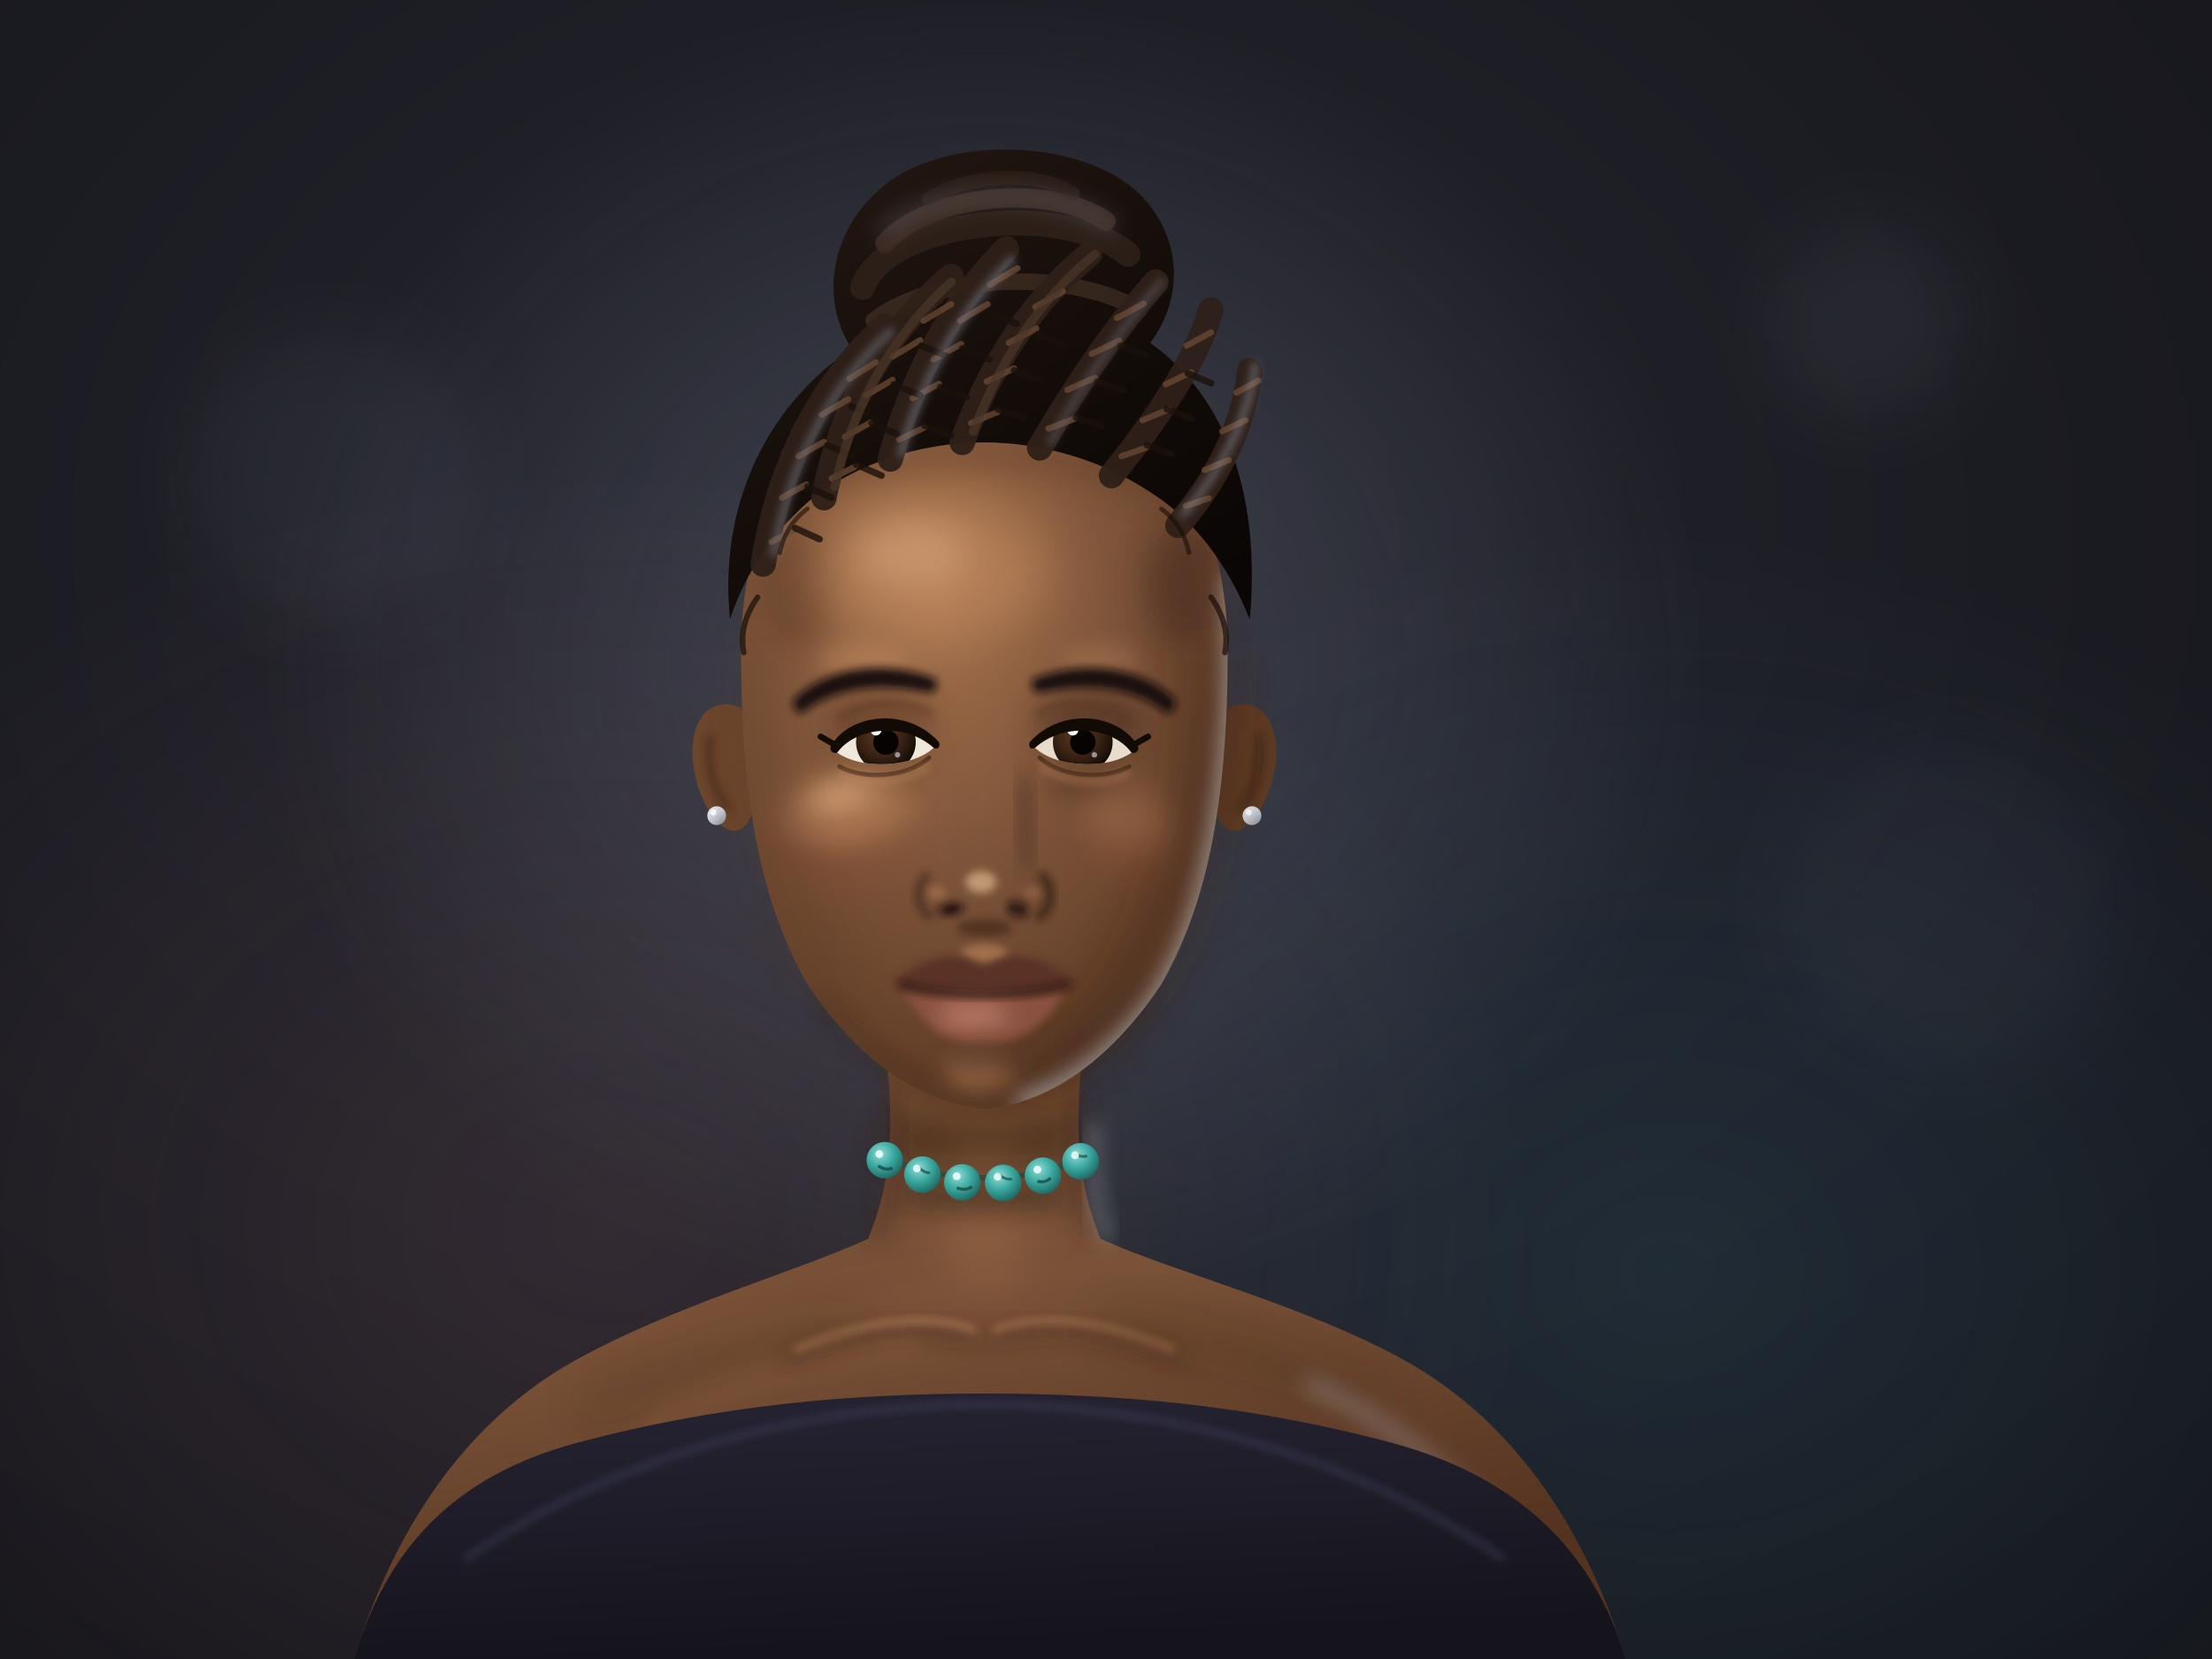
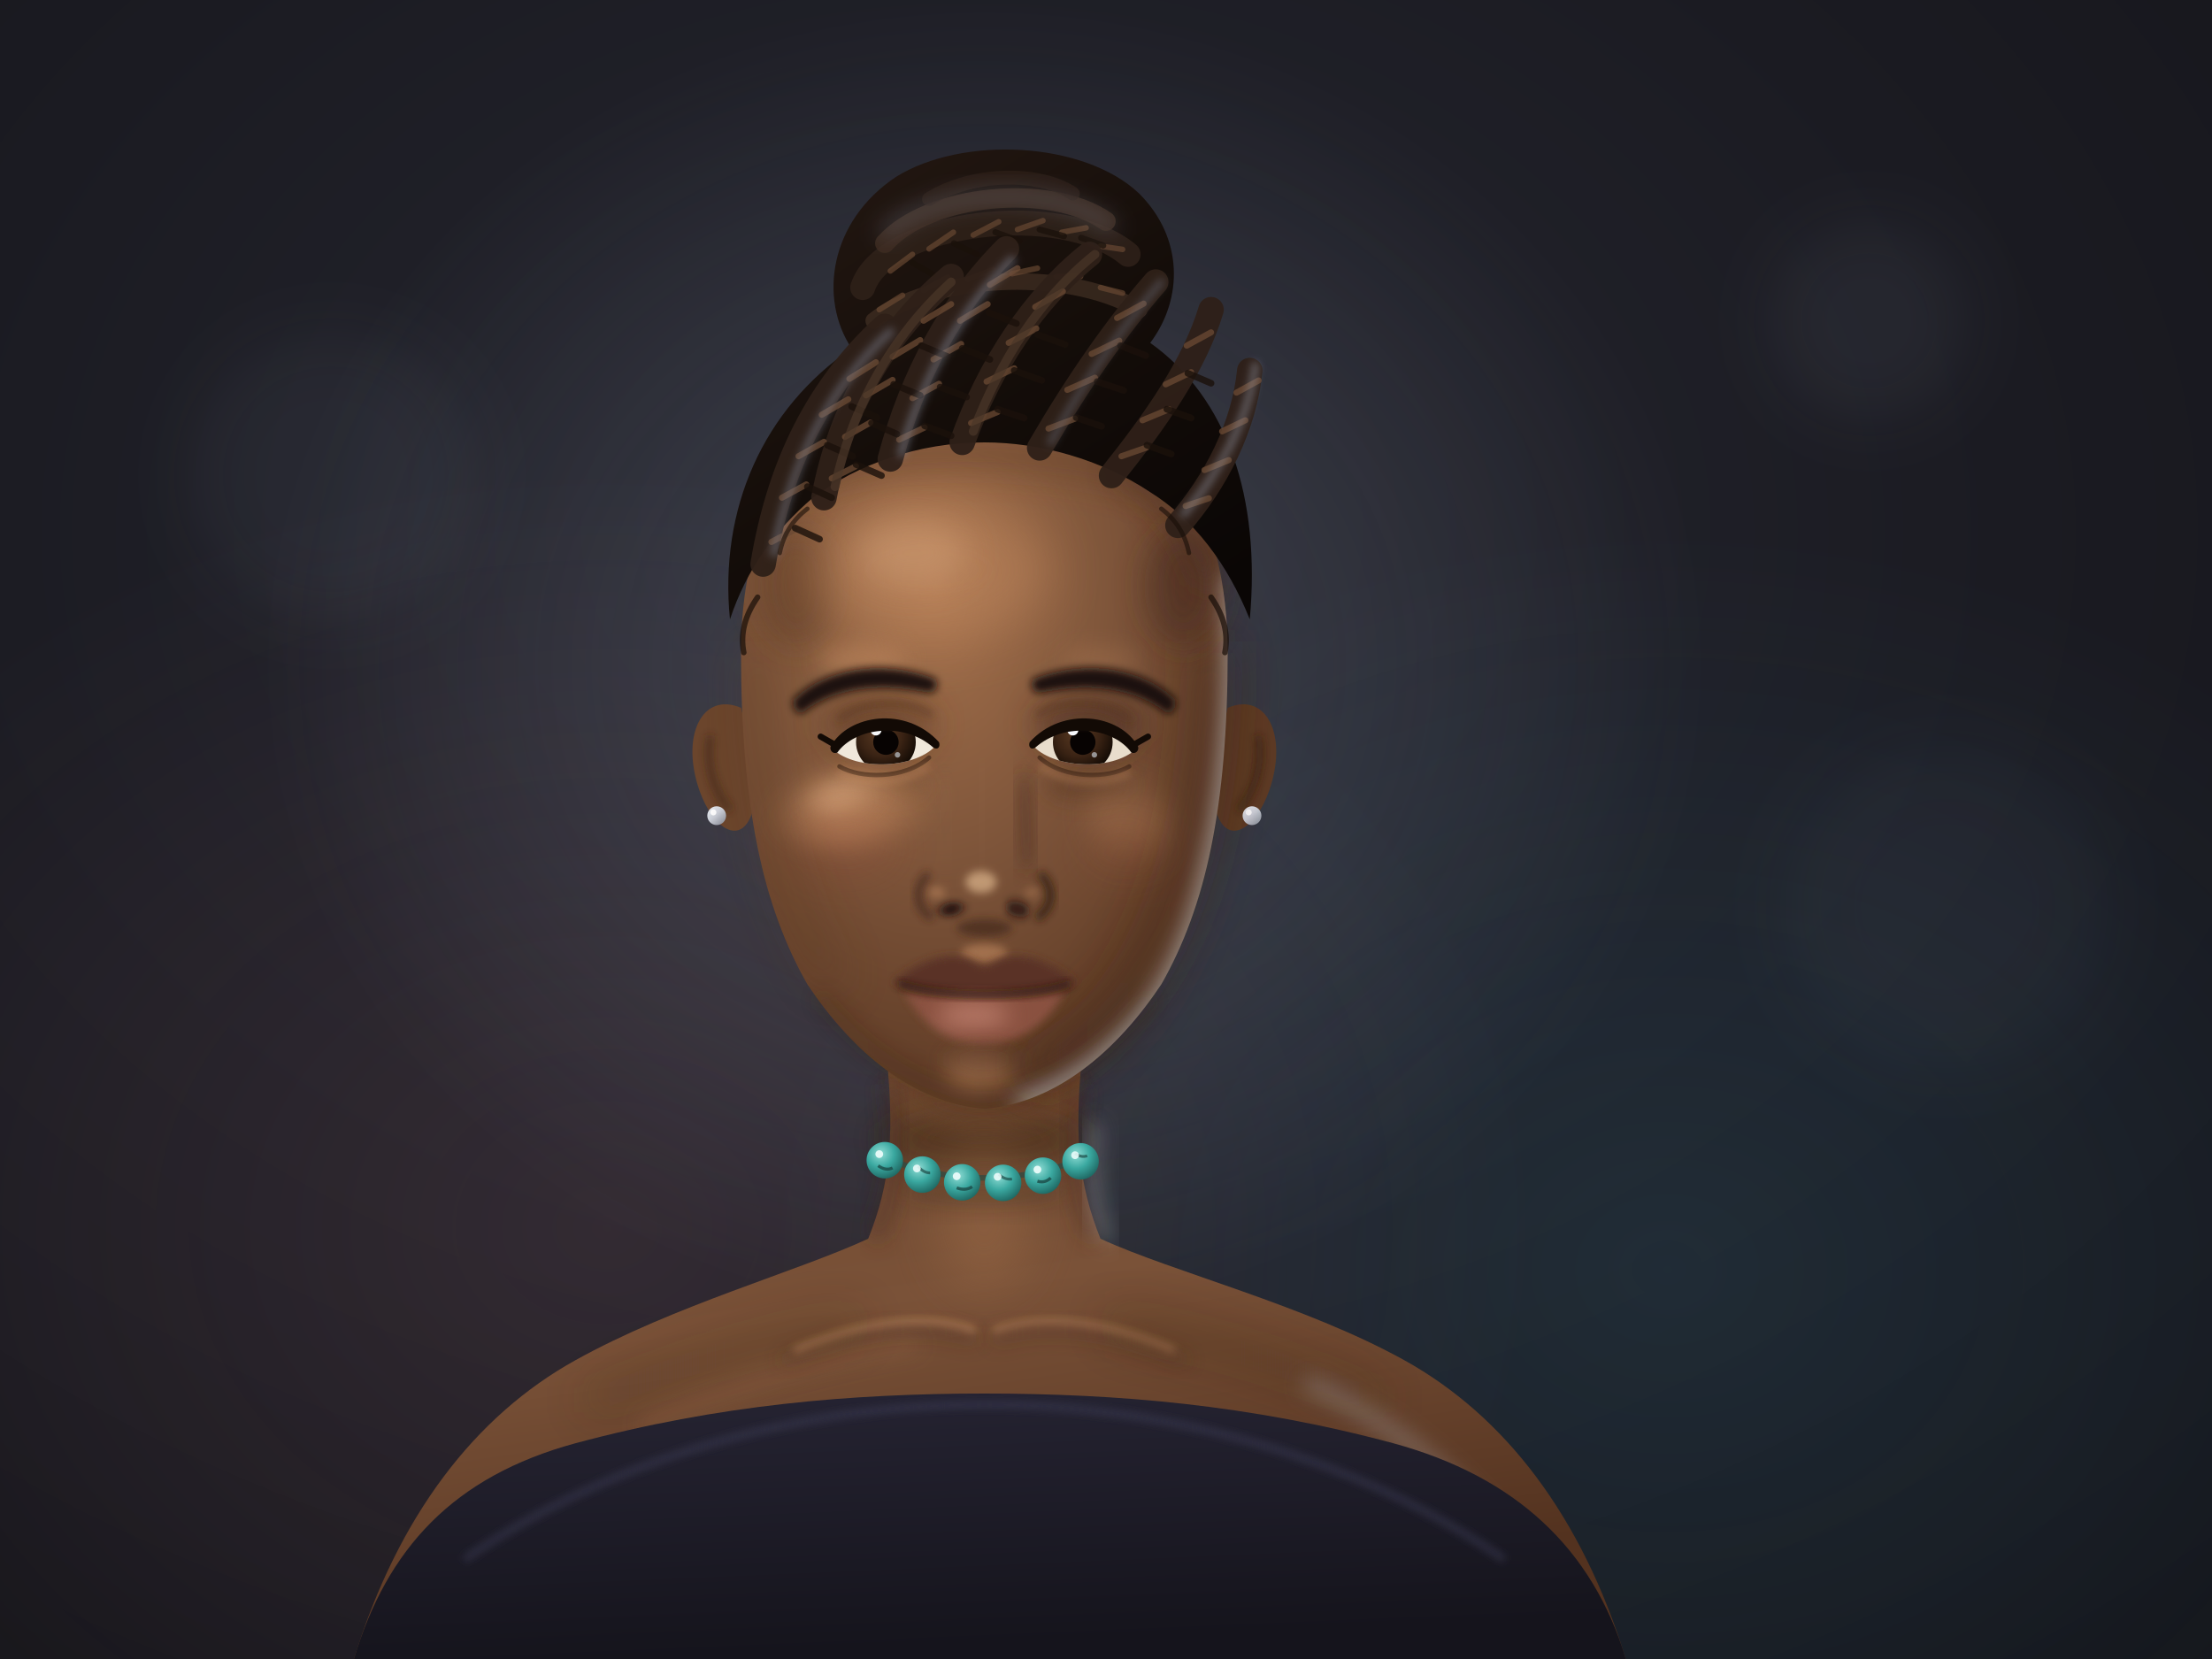
<svg xmlns="http://www.w3.org/2000/svg" viewBox="0 0 400 300" role="img" aria-label="編み込んだ髪を高く結い上げ、ターコイズのビーズを首もとに添えた女性の肖像画">
  <defs>
    <radialGradient id="bg" cx="0.44" cy="0.32" r="0.85">
      <stop offset="0" stop-color="#262730" />
      <stop offset="0.55" stop-color="#1b1b22" />
      <stop offset="1" stop-color="#141419" />
    </radialGradient>
    <radialGradient id="ab" cx="0.5" cy="0.5" r="0.5">
      <stop offset="0" stop-color="#5bcefa" stop-opacity="0.1" />
      <stop offset="1" stop-color="#5bcefa" stop-opacity="0" />
    </radialGradient>
    <radialGradient id="ap" cx="0.5" cy="0.5" r="0.5">
      <stop offset="0" stop-color="#f5a9b8" stop-opacity="0.11" />
      <stop offset="1" stop-color="#f5a9b8" stop-opacity="0" />
    </radialGradient>
    <radialGradient id="halo" cx="0.5" cy="0.5" r="0.5">
      <stop offset="0" stop-color="#9aa3b8" stop-opacity="0.24" />
      <stop offset="0.6" stop-color="#9aa3b8" stop-opacity="0.1" />
      <stop offset="1" stop-color="#9aa3b8" stop-opacity="0" />
    </radialGradient>
    <radialGradient id="skin" cx="0.4" cy="0.3" r="0.95">
      <stop offset="0" stop-color="#a5714c" />
      <stop offset="0.42" stop-color="#7a5238" />
      <stop offset="0.75" stop-color="#5d3a24" />
      <stop offset="1" stop-color="#43281a" />
    </radialGradient>
    <linearGradient id="neckskin" x1="0" y1="0" x2="0.3" y2="1">
      <stop offset="0" stop-color="#6b452c" />
      <stop offset="0.5" stop-color="#7a5238" />
      <stop offset="1" stop-color="#53321f" />
    </linearGradient>
    <linearGradient id="hairb" x1="0.15" y1="0" x2="0.85" y2="1">
      <stop offset="0" stop-color="#241812" />
      <stop offset="0.5" stop-color="#140d09" />
      <stop offset="1" stop-color="#0a0605" />
    </linearGradient>
    <radialGradient id="iris" cx="0.42" cy="0.38" r="0.65">
      <stop offset="0" stop-color="#5a3a22" />
      <stop offset="0.55" stop-color="#3a2314" />
      <stop offset="1" stop-color="#120a04" />
    </radialGradient>
    <radialGradient id="tq" cx="0.38" cy="0.32" r="0.75">
      <stop offset="0" stop-color="#8fdcd4" />
      <stop offset="0.5" stop-color="#3aa8a0" />
      <stop offset="1" stop-color="#1c625d" />
    </radialGradient>
    <linearGradient id="s" x1="0" y1="0" x2="0.85" y2="1">
      <stop offset="0" stop-color="#eef1f6" />
      <stop offset="0.5" stop-color="#c9cdd6" />
      <stop offset="1" stop-color="#8b8f99" />
    </linearGradient>
    <linearGradient id="garm" x1="0" y1="0" x2="0.2" y2="1">
      <stop offset="0" stop-color="#262433" />
      <stop offset="1" stop-color="#15141c" />
    </linearGradient>
    <filter id="b1" x="-60%" y="-60%" width="220%" height="220%">
      <feGaussianBlur stdDeviation="0.8" />
    </filter>
    <filter id="b2" x="-60%" y="-60%" width="220%" height="220%">
      <feGaussianBlur stdDeviation="2" />
    </filter>
    <filter id="b3" x="-60%" y="-60%" width="220%" height="220%">
      <feGaussianBlur stdDeviation="3" />
    </filter>
    <filter id="b4" x="-60%" y="-60%" width="220%" height="220%">
      <feGaussianBlur stdDeviation="4.5" />
    </filter>
    <filter id="b6" x="-70%" y="-70%" width="240%" height="240%">
      <feGaussianBlur stdDeviation="6" />
    </filter>
    <clipPath id="eyeL">
      <path d="M 162.5 135.4 C 165.8 130 175.8 128.6 181.4 134.6 C 178 138.9 167 139.6 162.5 135.4 Z" />
    </clipPath>
    <clipPath id="eyeR">
      <path d="M 217.5 135.4 C 214.2 130 204.2 128.6 198.6 134.6 C 202 138.9 213 139.6 217.5 135.4 Z" />
    </clipPath>
    <clipPath id="faceclip">
      <path d="M 146 118 C 146 86 164 66 190 66 C 216 66 234 86 234 118 C 234 146 230 164 222 178 C 214 190 203 199.5 190 200.5 C 177 199.5 166 190 158 178 C 150 164 146 146 146 118 Z" />
    </clipPath>
  </defs>
  <rect width="400" height="300" fill="url(#bg)" />
  <ellipse cx="110" cy="222" rx="168" ry="138" fill="url(#ap)" />
  <ellipse cx="302" cy="230" rx="166" ry="136" fill="url(#ab)" />
  <circle cx="60" cy="86" r="26" fill="#aab6c8" opacity="0.06" filter="url(#b6)" />
  <circle cx="338" cy="58" r="18" fill="#aab6c8" opacity="0.07" filter="url(#b6)" />
  <circle cx="352" cy="164" r="30" fill="#8fa0b6" opacity="0.05" filter="url(#b6)" />
  <ellipse cx="178" cy="120" rx="130" ry="118" fill="url(#halo)" />
  <g transform="translate(-12,0)">
    <path d="M 172 188 C 174 205 173 214 169 224 C 156 230 134 236 116 246 C 98 256 84 274 76 300 L 306 300 C 298 274 284 256 266 246 C 248 236 224 230 211 224 C 207 214 206 205 208 188 C 202 196 178 196 172 188 Z" fill="url(#neckskin)" />
    <ellipse cx="190" cy="206" rx="19" ry="6.5" fill="#2e1a0e" opacity="0.45" filter="url(#b3)" />
    <path d="M 174 193 C 180 199 200 199 206 193 C 205 200 202 204 190 204.5 C 178 204 175 200 174 193 Z" fill="#6b452c" opacity="0.7" filter="url(#b2)" />
    <path d="M 173 196 C 175 208 174 216 170 224" stroke="#43281a" stroke-width="3" fill="none" opacity="0.5" filter="url(#b2)" />
    <path d="M 207 196 C 205 208 206 216 210 224" stroke="#43281a" stroke-width="3" fill="none" opacity="0.45" filter="url(#b2)" />
    <ellipse cx="190" cy="220" rx="8" ry="13" fill="#a5714c" opacity="0.4" filter="url(#b4)" />
-     <path d="M 154 246 C 168 240 180 239 188 242" stroke="#3a2314" stroke-width="1.8" fill="none" opacity="0.6" filter="url(#b2)" stroke-linecap="round" />
-     <path d="M 226 246 C 212 240 200 239 192 242" stroke="#3a2314" stroke-width="1.8" fill="none" opacity="0.55" filter="url(#b2)" stroke-linecap="round" />
+     <path d="M 154 246 C 168 240 180 239 188 242" stroke="#3a2314" stroke-width="1.8" fill="none" opacity="0.45" filter="url(#b2)" stroke-linecap="round" />
+     <path d="M 226 246 C 212 240 200 239 192 242" stroke="#3a2314" stroke-width="1.8" fill="none" opacity="0.4" filter="url(#b2)" stroke-linecap="round" />
    <path d="M 156 244 C 169 238.4 180 237.6 188 240.4" stroke="#c98f63" stroke-width="1.1" fill="none" opacity="0.6" filter="url(#b1)" stroke-linecap="round" />
    <path d="M 224 244 C 211 238.4 200 237.6 192 240.4" stroke="#c98f63" stroke-width="1.1" fill="none" opacity="0.5" filter="url(#b1)" stroke-linecap="round" />
    <path d="M 118 254 C 136 246 154 241 168 239" stroke="#2e1a0e" stroke-width="4" fill="none" opacity="0.35" filter="url(#b4)" />
    <path d="M 262 254 C 244 246 226 241 212 239" stroke="#2e1a0e" stroke-width="4" fill="none" opacity="0.35" filter="url(#b4)" />
    <path d="M 128 258 C 146 250 164 245 178 243" stroke="#c98f63" stroke-width="1.6" fill="none" opacity="0.25" filter="url(#b2)" />
    <path d="M 146 128 C 139 125 135 133 138.5 143 C 141 150 146 153 148 147 L 147 132 Z" fill="#6b452c" />
    <path d="M 234 128 C 241 125 245 133 241.5 143 C 239 150 234 153 232 147 L 233 132 Z" fill="#5d3a24" />
    <path d="M 140.5 133 C 139.5 138 141 143 144 146.5" stroke="#3a2314" stroke-width="1.1" fill="none" opacity="0.7" filter="url(#b1)" />
    <path d="M 239.5 133 C 240.5 138 239 143 236 146.5" stroke="#2e1a0e" stroke-width="1.1" fill="none" opacity="0.7" filter="url(#b1)" />
    <circle cx="141.6" cy="147.5" r="1.7" fill="url(#s)" />
    <circle cx="141" cy="146.9" r="0.55" fill="#ffffff" opacity="0.9" />
    <circle cx="238.4" cy="147.5" r="1.7" fill="url(#s)" />
    <circle cx="237.8" cy="146.9" r="0.55" fill="#ffffff" opacity="0.9" />
    <path d="M 146 118 C 146 86 164 66 190 66 C 216 66 234 86 234 118 C 234 146 230 164 222 178 C 214 190 203 199.5 190 200.5 C 177 199.5 166 190 158 178 C 150 164 146 146 146 118 Z" fill="url(#skin)" />
    <path d="M 231 116 C 231.5 144 226 165 216 179 C 210 187 203 192 197 194.5" stroke="#3a2314" stroke-width="7" fill="none" opacity="0.55" filter="url(#b4)" />
    <path d="M 149 116 C 148.5 144 154 165 164 179" stroke="#53321f" stroke-width="5" fill="none" opacity="0.3" filter="url(#b4)" />
    <path d="M 160 180 C 168 190 178 197 190 198.5 C 202 197 212 190 220 180" stroke="#2e1a0e" stroke-width="2" fill="none" opacity="0.4" filter="url(#b2)" />
    <ellipse cx="156" cy="106" rx="7" ry="11" fill="#53321f" opacity="0.45" filter="url(#b3)" />
    <ellipse cx="226" cy="106" rx="7" ry="11" fill="#43281a" opacity="0.55" filter="url(#b3)" />
    <path d="M 156 88 C 168 80 210 80 226 90" stroke="#53321f" stroke-width="5" fill="none" opacity="0.4" filter="url(#b3)" />
+     <path d="M 214 84 C 222 88 228 96 231 106" stroke="#43281a" stroke-width="4" fill="none" opacity="0.45" filter="url(#b3)" />
    <ellipse cx="171" cy="131" rx="10" ry="5.5" fill="#53321f" opacity="0.5" filter="url(#b3)" />
    <ellipse cx="209" cy="131" rx="10" ry="5.5" fill="#43281a" opacity="0.55" filter="url(#b3)" />
    <ellipse cx="171.5" cy="142" rx="8" ry="3" fill="#5d3a24" opacity="0.4" filter="url(#b2)" />
    <ellipse cx="208.5" cy="142" rx="8" ry="3" fill="#53321f" opacity="0.45" filter="url(#b2)" />
-     <ellipse cx="180" cy="103" rx="22" ry="13" fill="#c98f63" opacity="0.5" filter="url(#b4)" />
-     <ellipse cx="177" cy="100" rx="10" ry="6" fill="#e8b88d" opacity="0.35" filter="url(#b3)" />
+     <ellipse cx="180" cy="103" rx="22" ry="13" fill="#c98f63" opacity="0.42" filter="url(#b4)" />
+     <ellipse cx="177" cy="100" rx="10" ry="6" fill="#e8b88d" opacity="0.3" filter="url(#b3)" />
    <ellipse cx="166" cy="146" rx="11" ry="7" fill="#c98f63" opacity="0.55" filter="url(#b3)" transform="rotate(-14 166 146)" />
    <ellipse cx="164" cy="144" rx="5.5" ry="3.2" fill="#e8b88d" opacity="0.4" filter="url(#b2)" transform="rotate(-14 164 144)" />
    <ellipse cx="216" cy="148" rx="8" ry="5" fill="#c98f63" opacity="0.32" filter="url(#b3)" transform="rotate(12 216 148)" />
    <ellipse cx="168" cy="119.5" rx="8" ry="3" fill="#c98f63" opacity="0.45" filter="url(#b2)" />
-     <ellipse cx="211" cy="119.5" rx="7" ry="2.6" fill="#c98f63" opacity="0.32" filter="url(#b2)" />
+     <ellipse cx="211" cy="119.5" rx="7" ry="2.6" fill="#c98f63" opacity="0.22" filter="url(#b2)" />
    <ellipse cx="189" cy="193.5" rx="6" ry="3.5" fill="#c98f63" opacity="0.5" filter="url(#b2)" />
    <ellipse cx="165" cy="153" rx="10" ry="5.5" fill="#a34d38" opacity="0.2" filter="url(#b4)" />
    <ellipse cx="215" cy="154" rx="8" ry="4.5" fill="#a34d38" opacity="0.16" filter="url(#b4)" />
    <path d="M 183.5 140 L 182.6 157" stroke="#8a5f42" stroke-width="2.5" fill="none" opacity="0.35" filter="url(#b2)" />
    <path d="M 196.5 140 C 197.4 148 198 153 198.4 157" stroke="#43281a" stroke-width="3.2" fill="none" opacity="0.55" filter="url(#b2)" />
    <path d="M 189.8 138 L 189.4 156" stroke="#e8b88d" stroke-width="2.2" fill="none" opacity="0.6" filter="url(#b2)" />
    <ellipse cx="189.4" cy="159.5" rx="2.8" ry="2" fill="#efc79b" opacity="0.6" filter="url(#b1)" />
    <path d="M 180 158 C 177.2 160.4 177.4 164.2 180.6 166" stroke="#43281a" stroke-width="1.4" fill="none" opacity="0.75" filter="url(#b1)" />
    <path d="M 200 158 C 202.8 160.4 202.6 164.2 199.4 166" stroke="#2e1a0e" stroke-width="1.5" fill="none" opacity="0.8" filter="url(#b1)" />
    <ellipse cx="184" cy="164.4" rx="2.2" ry="1.3" fill="#1d0f07" opacity="0.85" filter="url(#b1)" transform="rotate(-14 184 164.4)" />
    <ellipse cx="196" cy="164.4" rx="2.2" ry="1.3" fill="#1d0f07" opacity="0.85" filter="url(#b1)" transform="rotate(14 196 164.4)" />
    <ellipse cx="190" cy="167.8" rx="5" ry="1.6" fill="#3a2314" opacity="0.6" filter="url(#b1)" />
    <ellipse cx="181.4" cy="161.4" rx="1.5" ry="1" fill="#c98f63" opacity="0.5" filter="url(#b1)" />
    <ellipse cx="198.6" cy="161.4" rx="1.3" ry="0.9" fill="#c98f63" opacity="0.35" filter="url(#b1)" />
    <path d="M 162.5 135.4 C 165.8 130 175.8 128.6 181.4 134.6 C 178 138.9 167 139.6 162.5 135.4 Z" fill="#f0e8db" />
    <path d="M 217.5 135.4 C 214.2 130 204.2 128.6 198.6 134.6 C 202 138.9 213 139.6 217.5 135.4 Z" fill="#e8ddcc" />
    <g clip-path="url(#eyeL)">
      <circle cx="172.2" cy="134.2" r="5.4" fill="url(#iris)" />
      <circle cx="172.2" cy="134.2" r="2.3" fill="#070302" />
      <path d="M 161 133.5 C 166 128.8 178 128.2 182 133" stroke="#8a6a4e" stroke-width="2.6" fill="none" opacity="0.6" filter="url(#b1)" />
      <circle cx="170.4" cy="132" r="1" fill="#f6f8fb" />
      <circle cx="174.3" cy="136.5" r="0.5" fill="#dbe4ee" opacity="0.6" />
    </g>
    <g clip-path="url(#eyeR)">
      <circle cx="207.8" cy="134.2" r="5.4" fill="url(#iris)" />
      <circle cx="207.8" cy="134.2" r="2.3" fill="#070302" />
      <path d="M 219 133.5 C 214 128.8 202 128.2 198 133" stroke="#8a6a4e" stroke-width="2.6" fill="none" opacity="0.6" filter="url(#b1)" />
      <circle cx="206" cy="132" r="1" fill="#f6f8fb" />
      <circle cx="209.9" cy="136.5" r="0.5" fill="#dbe4ee" opacity="0.6" />
    </g>
    <path d="M 162.2 135 C 165.4 129.2 175.8 127.6 181.8 134.2 C 182.1 135 181.6 135.7 180.8 135.2 C 175.4 130.4 166.6 131.6 163.4 136.1 C 162.6 136.4 162 135.7 162.2 135 Z" fill="#120a05" />
    <path d="M 217.8 135 C 214.6 129.2 204.2 127.6 198.2 134.2 C 197.9 135 198.4 135.7 199.2 135.2 C 204.6 130.4 213.4 131.6 216.6 136.1 C 217.4 136.4 218 135.7 217.8 135 Z" fill="#120a05" />
    <path d="M 163.2 134.8 L 160.4 133.2" stroke="#120a05" stroke-width="1.1" stroke-linecap="round" />
    <path d="M 216.8 134.8 L 219.6 133.2" stroke="#120a05" stroke-width="1.1" stroke-linecap="round" />
    <path d="M 163.8 138.6 C 167.5 140.8 175.5 141 180 137" stroke="#2e1a0e" stroke-width="0.8" fill="none" opacity="0.55" stroke-linecap="round" />
    <path d="M 216.2 138.6 C 212.5 140.8 204.5 141 200 137" stroke="#2e1a0e" stroke-width="0.8" fill="none" opacity="0.55" stroke-linecap="round" />
    <path d="M 164 139.8 C 168 141.8 175 142 179.6 138.6" stroke="#c98f63" stroke-width="0.9" fill="none" opacity="0.55" stroke-linecap="round" filter="url(#b1)" />
    <path d="M 216 139.8 C 212 141.8 205 142 200.4 138.6" stroke="#c98f63" stroke-width="0.9" fill="none" opacity="0.5" stroke-linecap="round" filter="url(#b1)" />
    <path d="M 163.5 130.2 C 167.5 126.8 176 126 180.6 129.4" stroke="#53321f" stroke-width="1" fill="none" opacity="0.6" filter="url(#b1)" />
    <path d="M 216.5 130.2 C 212.5 126.8 204 126 199.4 129.4" stroke="#53321f" stroke-width="1" fill="none" opacity="0.6" filter="url(#b1)" />
    <path d="M 155.5 126.5 C 161.5 120.6 172 119.2 181.2 122.8 C 181.8 124.2 181.2 125.5 179.6 125.2 C 170.5 123.4 162.5 124.5 157 129 C 155.8 129 155.2 127.6 155.5 126.5 Z" fill="#170d07" opacity="0.95" filter="url(#b1)" />
    <path d="M 224.5 126.5 C 218.5 120.6 208 119.2 198.8 122.8 C 198.2 124.2 198.8 125.5 200.4 125.2 C 209.5 123.4 217.5 124.5 223 129 C 224.2 129 224.8 127.6 224.5 126.5 Z" fill="#170d07" opacity="0.95" filter="url(#b1)" />
    <ellipse cx="190" cy="172.4" rx="4.2" ry="1.7" fill="#c98f63" opacity="0.55" filter="url(#b1)" />
    <path d="M 173.5 177.6 C 179 173 185 171.6 188.6 174.2 C 189.5 174.9 190.5 174.9 191.4 174.2 C 195 171.6 201 173 206.5 177.6 C 201 180.4 179 180.4 173.5 177.6 Z" fill="#5a3326" filter="url(#b1)" />
    <path d="M 175.5 179.2 C 179.5 180.3 200.5 180.3 204.5 179.2 C 201 186.2 195 188.8 190 188.8 C 185 188.8 179 186.2 175.5 179.2 Z" fill="#8a5140" filter="url(#b1)" />
    <ellipse cx="188" cy="183.6" rx="6.5" ry="2.5" fill="#c98977" opacity="0.65" filter="url(#b2)" />
    <path d="M 174.5 177.8 C 181 180.6 199 180.6 205.5 177.8" stroke="#2a1710" stroke-width="1.2" fill="none" opacity="0.85" filter="url(#b1)" />
-     <ellipse cx="190" cy="191.6" rx="7" ry="2.6" fill="#3a2314" opacity="0.45" filter="url(#b2)" />
+     <ellipse cx="190" cy="191.6" rx="7" ry="2.6" fill="#3a2314" opacity="0.32" filter="url(#b2)" />
    <g clip-path="url(#faceclip)">
      <path d="M 235 104 C 236.5 136 232 164 222.5 179 C 216 189 206 197 196 200" stroke="#dce9f4" stroke-width="3" fill="none" opacity="0.6" filter="url(#b2)" />
    </g>
    <path d="M 210 203 C 209 212 209.5 218.5 212.5 224.5" stroke="#dce9f4" stroke-width="1.8" fill="none" opacity="0.4" filter="url(#b2)" />
    <path d="M 248 250 C 266 258 282 272 292 290" stroke="#c5d3e4" stroke-width="2.6" fill="none" opacity="0.3" filter="url(#b2)" />
    <path d="M 144 112 C 142 92 150 74 166 63 C 160 54 162 40 174 32 C 186 24.5 208 25.5 218 35 C 226 43 226 54 220 62 C 234 72 240 90 238 112 C 234 102 228 94 220 89 C 211 83 200 80 190 80 C 178 80 167 84 159 90 C 152 96 147 103 144 112 Z" fill="url(#hairb)" />
    <g fill="none" stroke-linecap="round">
      <path d="M 168 52 C 172 40 204 36 216 46" stroke="#2e2018" stroke-width="4.5" opacity="0.9" />
      <path d="M 172 44 C 180 35 202 33 212 40" stroke="#3d2b1f" stroke-width="3.5" opacity="0.8" />
      <path d="M 180 36 C 188 31 200 31 206 35" stroke="#2e2018" stroke-width="2.5" opacity="0.7" />
      <path d="M 170 58 C 180 50 204 48 218 56" stroke="#4a3628" stroke-width="3" opacity="0.6" />
    </g>
+     <g fill="none" stroke="#6b4a33" stroke-width="1" stroke-linecap="round" opacity="0.65">
+       <path d="M 173 49 l 4 -3 M 180 45 l 4.4 -3 M 188 42.5 l 4.6 -2.4 M 196 41.5 l 4.6 -1.6 M 204 42 l 4.4 -0.8 M 211 44.5 l 4 0.6" />
+       <path d="M 171 56 l 4.2 -2.6 M 179 52.5 l 4.4 -2.4 M 187 50.5 l 4.6 -1.8 M 195 49.5 l 4.6 -1 M 203 50 l 4.4 0 M 211 52 l 4 1" />
+     </g>
+     <g fill="none" stroke="#1a100a" stroke-width="1.1" stroke-linecap="round" opacity="0.75">
+       <path d="M 177 47.5 l 3.8 2.2 M 184.5 44 l 4.2 2 M 192 42 l 4.4 1.6 M 200 41.5 l 4.4 1.2 M 207.5 43 l 4 1.4" />
+     </g>
    <g fill="none" stroke="#2e2018" stroke-width="4.6" stroke-linecap="round" opacity="0.95">
      <path d="M 150 102 C 153 84 160 70 172 59" />
      <path d="M 161 90 C 164 74 172 60 184 50" />
      <path d="M 173 83 C 177 68 184 55 194 45" />
      <path d="M 186 80 C 191 66 199 54 209 46" />
      <path d="M 200 81 C 207 69 214 59 221 51" />
      <path d="M 213 86 C 221 76 228 66 231 56" />
      <path d="M 225 95 C 232 87 237 77 238 67" />
    </g>
    <g fill="none" stroke="#6b4a33" stroke-width="1.1" stroke-linecap="round" opacity="0.75">
      <path d="M 151.5 98 l 4.2 -2.2 M 153.4 90 l 4.4 -2.4 M 156.4 82.5 l 4.6 -2.6 M 160.6 75 l 4.8 -2.8 M 165.6 68.5 l 4.8 -3" />
      <path d="M 162.4 86.5 l 4.4 -2.2 M 164.8 79 l 4.6 -2.6 M 168.6 71.5 l 4.8 -2.8 M 173.4 64.5 l 5 -3 M 179 58 l 5 -3" />
      <path d="M 174.6 79.5 l 4.6 -2.2 M 177 72 l 4.8 -2.6 M 180.8 65 l 5 -2.8 M 185.6 58 l 5 -3 M 191 51.5 l 5 -3" />
      <path d="M 187.6 76.5 l 4.8 -2 M 190.4 69 l 5 -2.4 M 194.4 62 l 5 -2.6 M 199.2 55.5 l 5 -2.8" />
      <path d="M 201.6 77.5 l 4.8 -1.8 M 205 70.5 l 5 -2.2 M 209.4 64 l 5 -2.4 M 214 57.5 l 4.8 -2.6" />
      <path d="M 214.8 82.5 l 4.6 -1.6 M 218.6 76 l 4.8 -2 M 222.8 69.5 l 4.6 -2.2 M 226.6 62.5 l 4.4 -2.4" />
      <path d="M 226.4 91.5 l 4.2 -1.4 M 229.8 85 l 4.4 -1.8 M 233 78 l 4.2 -2 M 235.6 71 l 4 -2.2" />
    </g>
    <g fill="none" stroke="#1a100a" stroke-width="1.2" stroke-linecap="round" opacity="0.8">
      <path d="M 155.8 95.5 l 4.4 2 M 158 88 l 4.4 2 M 161.6 80.5 l 4.6 2 M 166 73.5 l 4.6 2" />
      <path d="M 166.8 84 l 4.6 2 M 169.6 76.5 l 4.6 2 M 173.6 69.5 l 4.8 2 M 178.6 62.5 l 4.8 2" />
      <path d="M 179.2 77 l 4.8 1.8 M 182 70 l 4.8 1.8 M 186 63 l 5 2 M 190.8 56.5 l 5 2" />
      <path d="M 192.4 74 l 4.8 1.6 M 195.4 67 l 5 1.8 M 199.6 60.5 l 5 1.8" />
      <path d="M 206.6 75.5 l 4.6 1.6 M 210.4 69 l 4.8 1.6 M 214.6 62.5 l 4.6 1.8" />
      <path d="M 219.4 80.5 l 4.4 1.6 M 223 74 l 4.4 1.6 M 226.8 67.5 l 4.2 1.8" />
    </g>
    <g fill="none" stroke-linecap="round">
      <path d="M 152 100 C 155 84 162 70 173 60" stroke="#8a93a8" stroke-width="1.4" opacity="0.45" filter="url(#b1)" />
      <path d="M 175 82 C 179 68 186 56 195 47" stroke="#8a93a8" stroke-width="1.4" opacity="0.5" filter="url(#b1)" />
      <path d="M 202 80 C 208 69 215 59 222 51" stroke="#79839a" stroke-width="1.2" opacity="0.4" filter="url(#b1)" />
      <path d="M 172 42 C 181 34 203 33 213 41" stroke="#8a93a8" stroke-width="1.6" opacity="0.5" filter="url(#b2)" />
      <path d="M 226 93 C 233 85 238 75 239 66" stroke="#a9b2c4" stroke-width="1.2" opacity="0.45" filter="url(#b1)" />
      <path d="M 163 88 C 166 74 173 61 184 51" stroke="#4a3628" stroke-width="1.6" opacity="0.7" />
      <path d="M 188 78 C 193 65 200 54 210 46" stroke="#4a3628" stroke-width="1.6" opacity="0.7" />
    </g>
    <path d="M 149 108 q -3.5 5 -2.5 10" stroke="#170d07" stroke-width="1" fill="none" opacity="0.7" stroke-linecap="round" />
    <path d="M 231 108 q 3.5 5 2.5 10" stroke="#170d07" stroke-width="1" fill="none" opacity="0.7" stroke-linecap="round" />
    <path d="M 158 92 q -4 3 -5 8" stroke="#170d07" stroke-width="0.8" fill="none" opacity="0.6" stroke-linecap="round" />
    <path d="M 222 92 q 4 3 5 8" stroke="#170d07" stroke-width="0.8" fill="none" opacity="0.6" stroke-linecap="round" />
    <path d="M 76 300 L 306 300 C 300 280 286 267 264 261 C 238 254 214 252 190 252 C 166 252 142 254 116 261 C 94 267 82 280 76 300 Z" fill="url(#garm)" />
    <path d="M 96 282 C 122 264 156 254 190 254 C 224 254 258 264 284 282" stroke="#3f415a" stroke-width="1.2" fill="none" opacity="0.55" filter="url(#b1)" />
    <path d="M 171 209 Q 190 217 209 209" fill="none" stroke="#20504c" stroke-width="1" opacity="0.6" />
    <g>
-       <ellipse cx="190" cy="216.5" rx="16" ry="3" fill="#241307" opacity="0.4" filter="url(#b2)" />
+       <ellipse cx="190" cy="216" rx="15" ry="2.4" fill="#241307" opacity="0.25" filter="url(#b2)" />
      <circle cx="172" cy="209.8" r="3.3" fill="url(#tq)" />
      <circle cx="178.8" cy="212.4" r="3.3" fill="url(#tq)" />
      <circle cx="186" cy="213.8" r="3.3" fill="url(#tq)" />
      <circle cx="193.4" cy="213.9" r="3.3" fill="url(#tq)" />
      <circle cx="200.6" cy="212.6" r="3.3" fill="url(#tq)" />
      <circle cx="207.4" cy="210" r="3.3" fill="url(#tq)" />
      <path d="M 170.8 210.8 q 1.4 1 2.6 0.4" stroke="#1c4a46" stroke-width="0.55" fill="none" opacity="0.8" />
      <path d="M 185 214.8 q 1.6 0.6 2.8 -0.2" stroke="#1c4a46" stroke-width="0.55" fill="none" opacity="0.8" />
      <path d="M 199.6 213.6 q 1.4 0.4 2.4 -0.6" stroke="#1c4a46" stroke-width="0.55" fill="none" opacity="0.8" />
      <path d="M 178 210.9 q 1 1.2 2.2 1.2" stroke="#1c4a46" stroke-width="0.5" fill="none" opacity="0.7" />
      <path d="M 192.6 212.4 q 1.2 1 2.4 0.8" stroke="#1c4a46" stroke-width="0.5" fill="none" opacity="0.7" />
      <path d="M 206.4 208.6 q 1.2 0.8 2.2 0.4" stroke="#1c4a46" stroke-width="0.5" fill="none" opacity="0.7" />
      <circle cx="171" cy="208.7" r="0.7" fill="#e9fbf9" opacity="0.95" />
      <circle cx="177.8" cy="211.3" r="0.7" fill="#e9fbf9" opacity="0.9" />
      <circle cx="185" cy="212.7" r="0.7" fill="#e9fbf9" opacity="0.95" />
      <circle cx="192.4" cy="212.8" r="0.7" fill="#e9fbf9" opacity="0.9" />
      <circle cx="199.6" cy="211.5" r="0.7" fill="#e9fbf9" opacity="0.95" />
      <circle cx="206.4" cy="208.9" r="0.7" fill="#e9fbf9" opacity="0.9" />
    </g>
  </g>
</svg>
